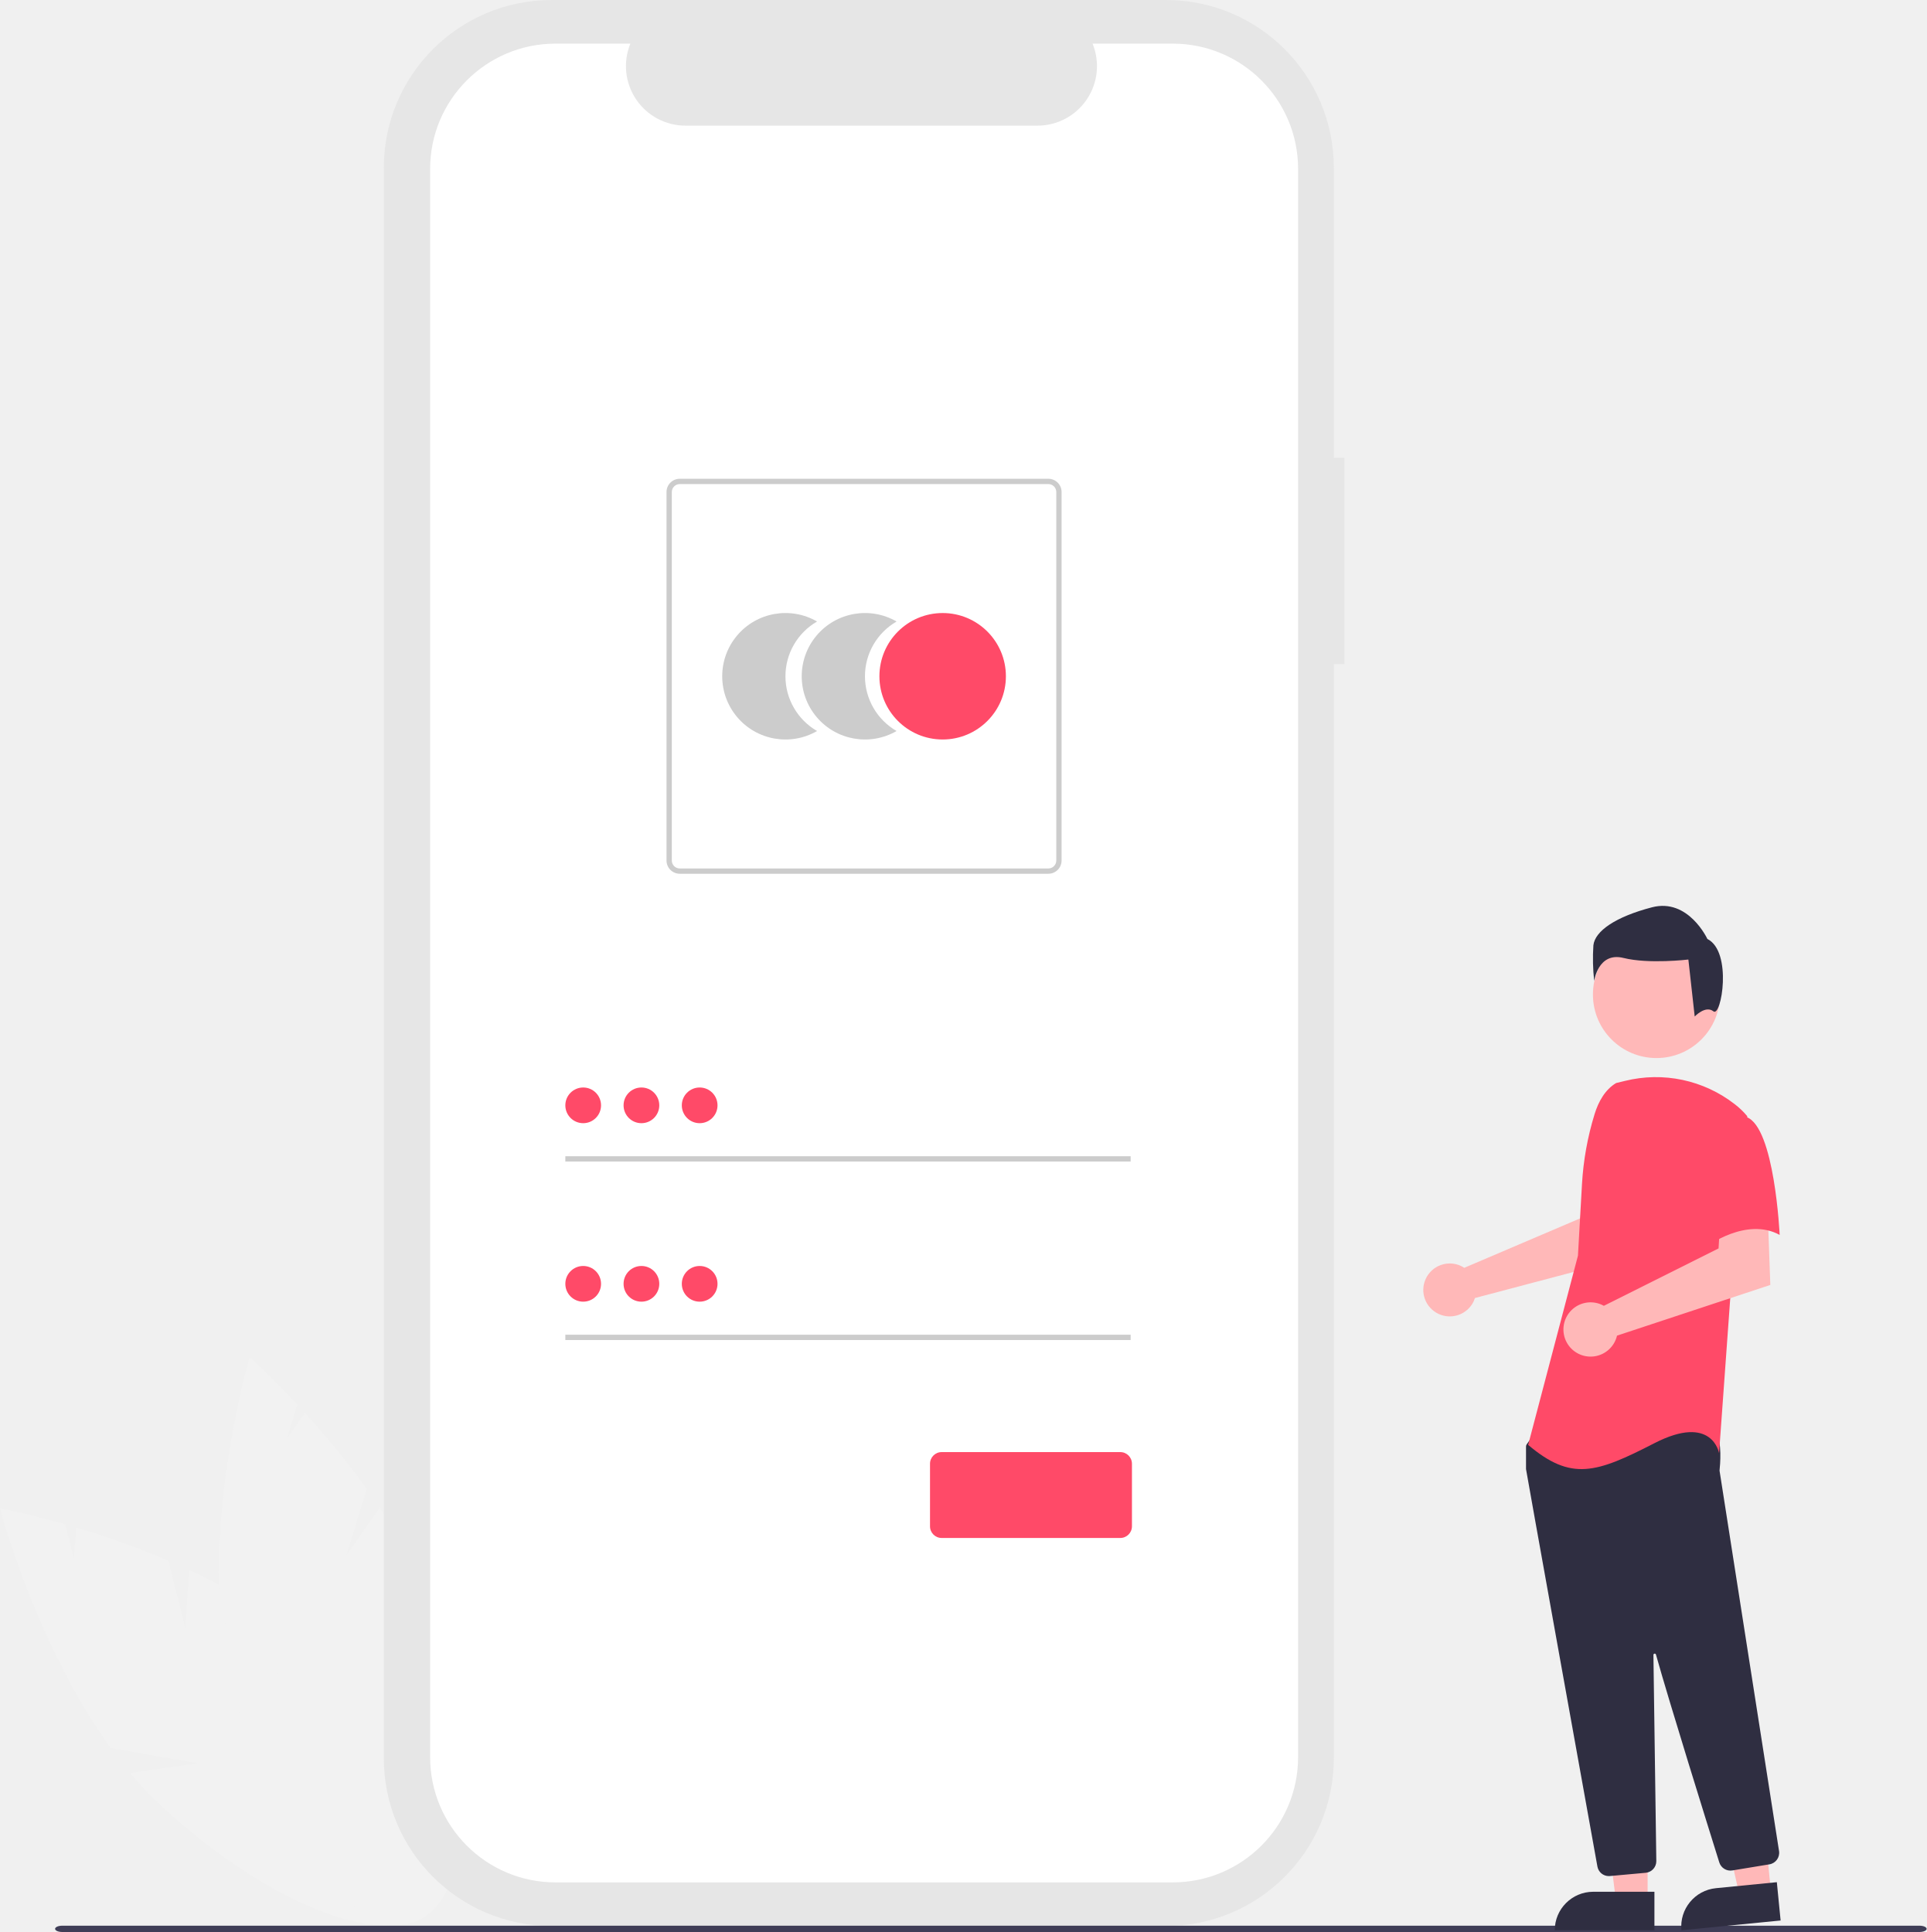
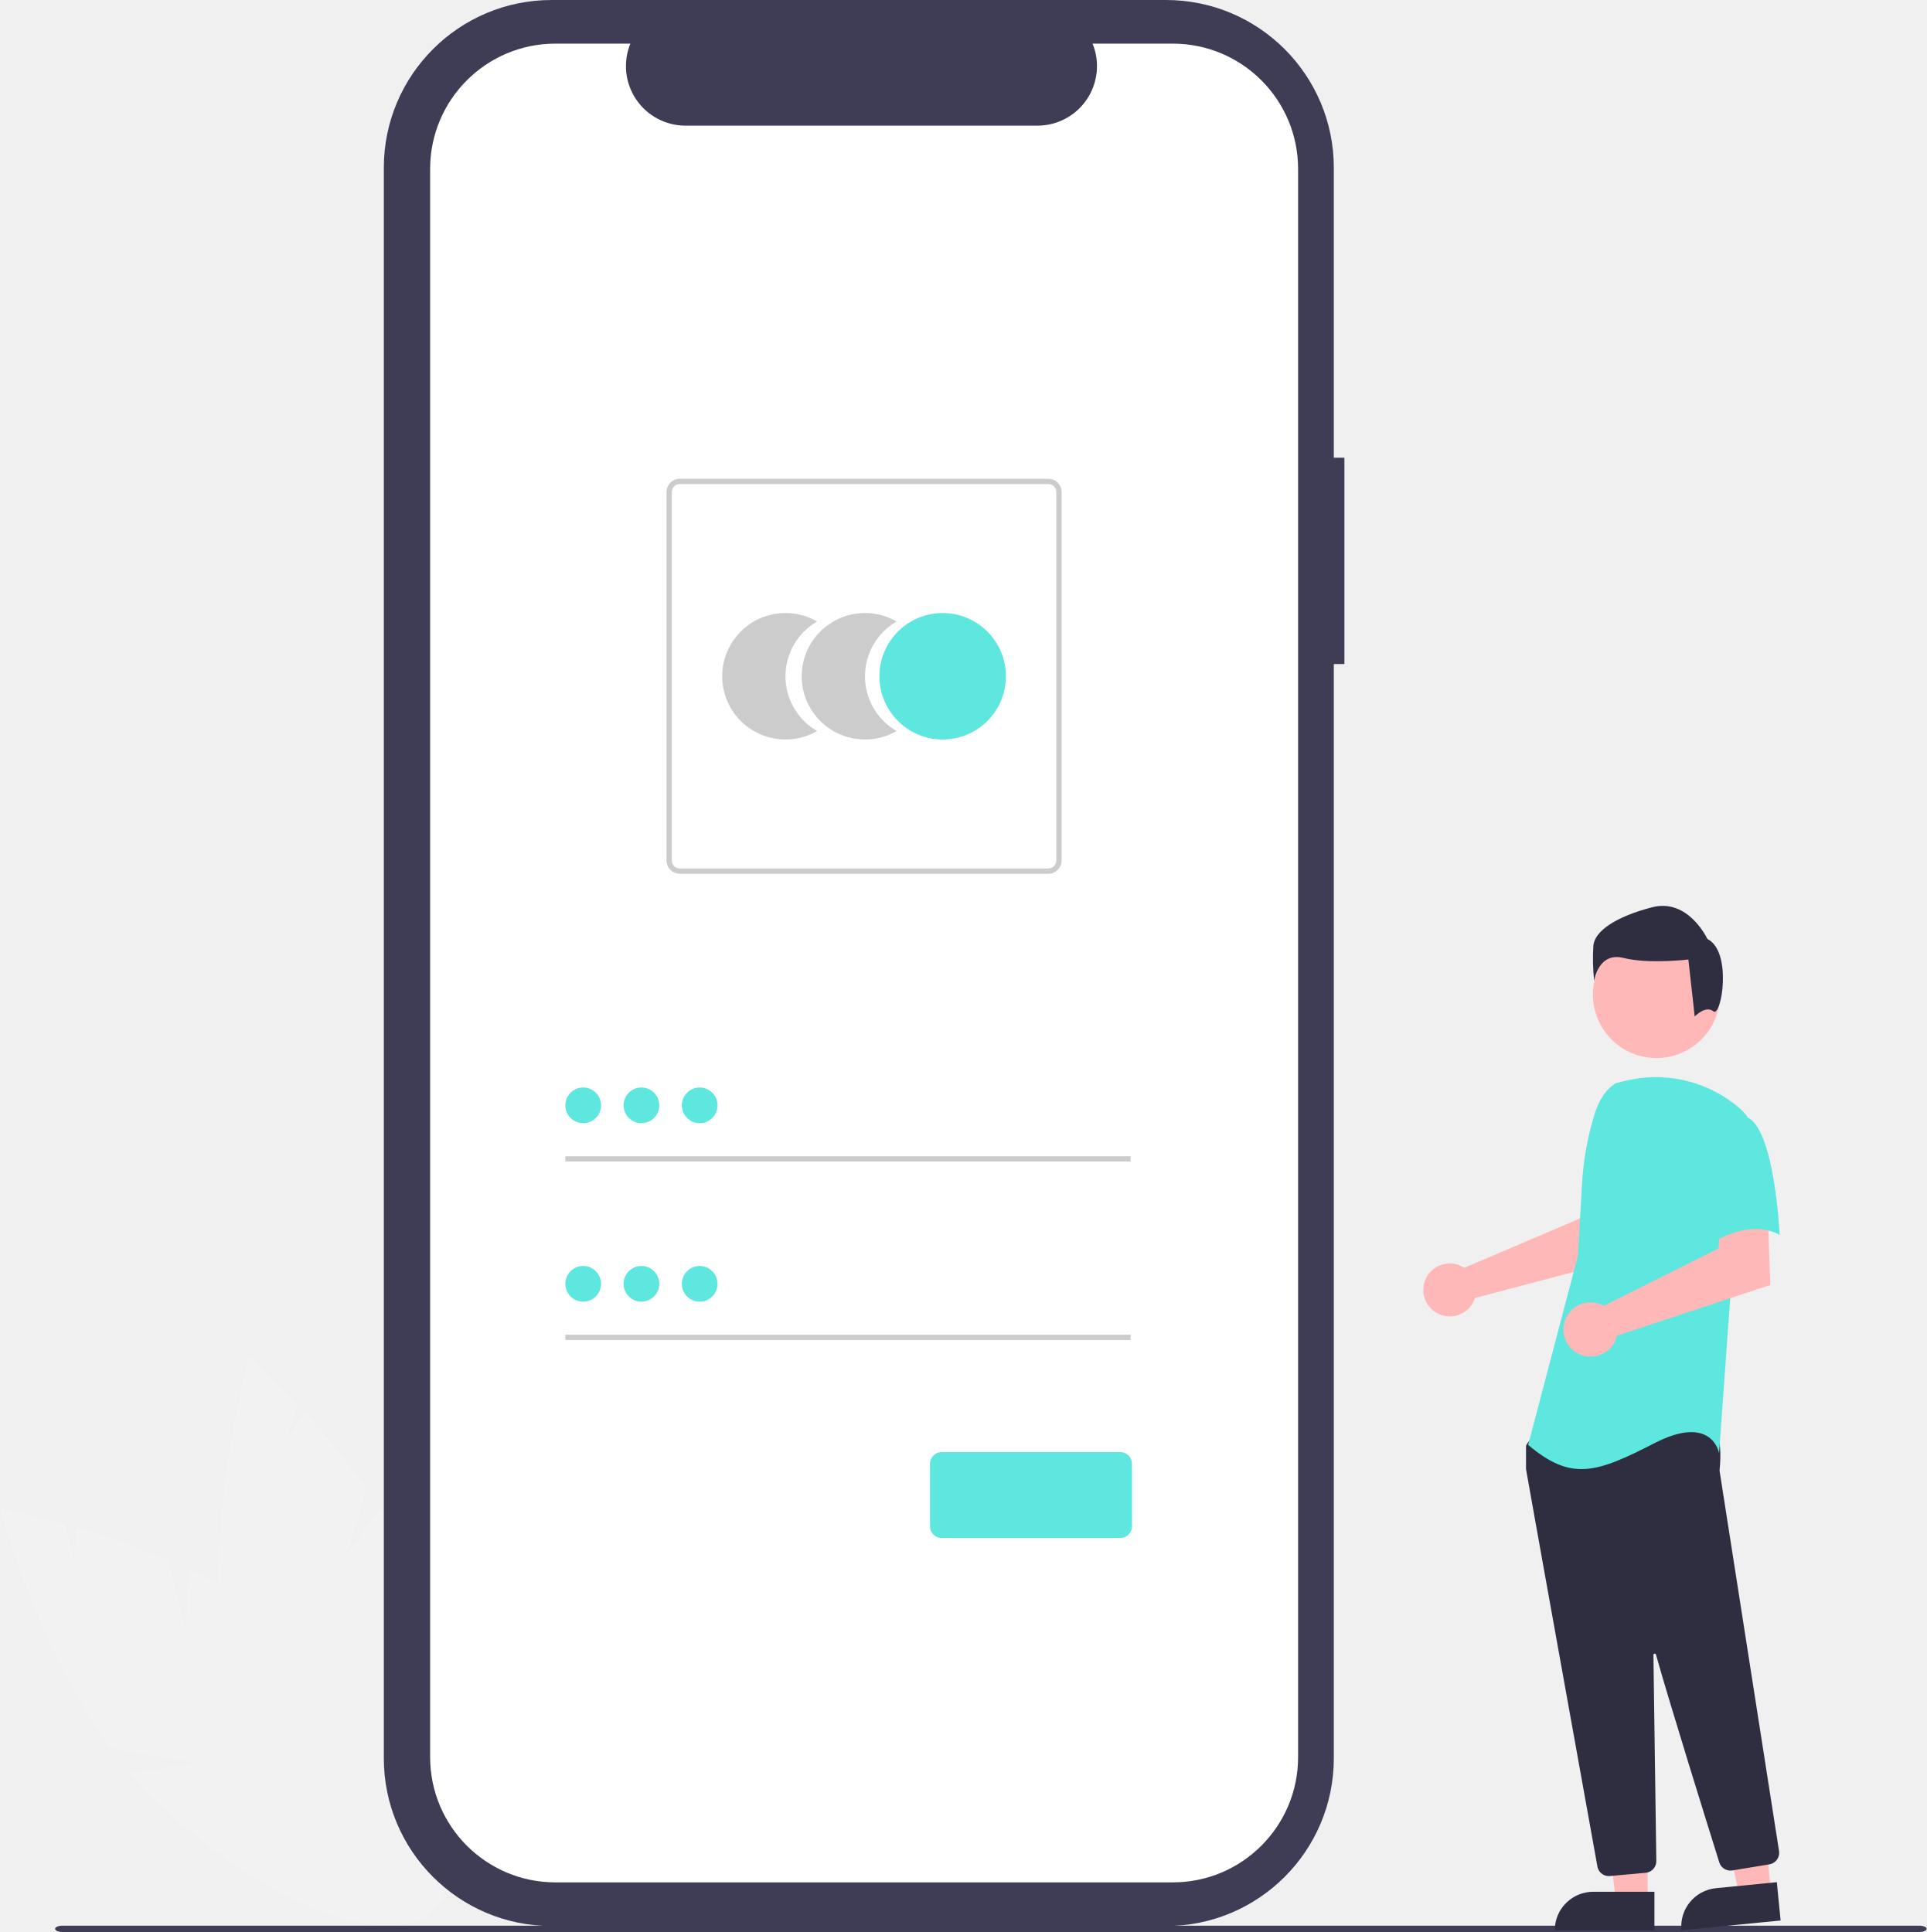
<svg xmlns="http://www.w3.org/2000/svg" data-name="Layer 1" width="744.848" height="747.077" viewBox="0 0 744.848 747.077">
  <path id="fa3b9e12-7275-481e-bee9-64fd9595a50d-278" data-name="Path 1" d="M299.205,705.809l-6.56-25.872a335.967,335.967,0,0,0-35.643-12.788l-.828,12.024-3.358-13.247c-15.021-4.294-25.24-6.183-25.24-6.183s13.8,52.489,42.754,92.617l33.734,5.926-26.207,3.779a135.926,135.926,0,0,0,11.719,12.422c42.115,39.092,89.024,57.028,104.773,40.06s-5.625-62.412-47.74-101.5c-13.056-12.119-29.457-21.844-45.875-29.5Z" transform="translate(-227.576 -76.46149)" fill="#f2f2f2" />
  <path id="bde08021-c30f-4979-a9d8-cb90b72b5ca2-279" data-name="Path 2" d="M361.591,677.706l7.758-25.538a335.94,335.94,0,0,0-23.9-29.371l-6.924,9.865,3.972-13.076c-10.641-11.436-18.412-18.335-18.412-18.335s-15.315,52.067-11.275,101.384l25.815,22.51-24.392-10.312a135.919,135.919,0,0,0,3.614,16.694c15.846,55.234,46.731,94.835,68.983,88.451s27.446-56.335,11.6-111.569c-4.912-17.123-13.926-33.926-24.023-48.965Z" transform="translate(-227.576 -76.46149)" fill="#f2f2f2" />
-   <path id="b3ac2088-de9b-4f7f-bc99-0ed9705c1a9d-280" data-name="Path 22" d="M747.327,253.445h-4.092v-112.1a64.883,64.883,0,0,0-64.883-64.883H440.845a64.883,64.883,0,0,0-64.883,64.883v615a64.883,64.883,0,0,0,64.883,64.883H678.352a64.883,64.883,0,0,0,64.882-64.883v-423.105h4.092Z" transform="translate(-227.576 -76.46149)" fill="#e6e6e6" />
+   <path id="b3ac2088-de9b-4f7f-bc99-0ed9705c1a9d-280" data-name="Path 22" d="M747.327,253.445h-4.092v-112.1a64.883,64.883,0,0,0-64.883-64.883H440.845a64.883,64.883,0,0,0-64.883,64.883v615a64.883,64.883,0,0,0,64.883,64.883H678.352a64.883,64.883,0,0,0,64.882-64.883v-423.105h4.092Z" transform="translate(-227.576 -76.46149)" fill="#3f3d56" />
  <path id="b2715b96-3117-487c-acc0-20904544b5b7-281" data-name="Path 23" d="M680.97,93.335h-31a23.02,23.02,0,0,1-21.316,31.714H492.589a23.02,23.02,0,0,1-21.314-31.714H442.319a48.454,48.454,0,0,0-48.454,48.454v614.107a48.454,48.454,0,0,0,48.454,48.454H680.97a48.454,48.454,0,0,0,48.454-48.454h0V141.788a48.454,48.454,0,0,0-48.454-48.453Z" transform="translate(-227.576 -76.46149)" fill="#fff" />
  <path id="b06d66ec-6c84-45dd-8c27-1263a6253192-282" data-name="Path 6" d="M531.234,337.965a24.437,24.437,0,0,1,12.23-21.174,24.45,24.45,0,1,0,0,42.345A24.434,24.434,0,0,1,531.234,337.965Z" transform="translate(-227.576 -76.46149)" fill="#ccc" />
  <path id="e73810fe-4cf4-40cc-8c7c-ca544ce30bd4-283" data-name="Path 7" d="M561.971,337.965a24.436,24.436,0,0,1,12.23-21.174,24.45,24.45,0,1,0,0,42.345A24.434,24.434,0,0,1,561.971,337.965Z" transform="translate(-227.576 -76.46149)" fill="#ccc" />
-   <circle id="a4813fcf-056e-4514-bb8b-e6506f49341f" data-name="Ellipse 1" cx="364.434" cy="261.502" r="24.45" fill="#ff4a68" />
+   <circle id="a4813fcf-056e-4514-bb8b-e6506f49341f" data-name="Ellipse 1" cx="364.434" cy="261.502" r="24.45" fill="#5ee7df" />
  <path id="bbe451c3-febc-41ba-8083-4c8307a2e73e-284" data-name="Path 8" d="M632.872,414.33h-142.5a5.123,5.123,0,0,1-5.117-5.117v-142.5a5.123,5.123,0,0,1,5.117-5.117h142.5a5.123,5.123,0,0,1,5.117,5.117v142.5A5.123,5.123,0,0,1,632.872,414.33Zm-142.5-150.686a3.073,3.073,0,0,0-3.07,3.07v142.5a3.073,3.073,0,0,0,3.07,3.07h142.5a3.073,3.073,0,0,0,3.07-3.07v-142.5a3.073,3.073,0,0,0-3.07-3.07Z" transform="translate(-227.576 -76.46149)" fill="#ccc" />
  <rect id="bb28937d-932f-4fdf-befe-f406e51091fe" data-name="Rectangle 1" x="218.562" y="447.102" width="218.552" height="2.047" fill="#ccc" />
-   <circle id="fcef55fc-4968-45b2-93bb-1a1080c85fc7" data-name="Ellipse 2" cx="225.464" cy="427.42" r="6.902" fill="#ff4a68" />
+   <circle id="fcef55fc-4968-45b2-93bb-1a1080c85fc7" data-name="Ellipse 2" cx="225.464" cy="427.42" r="6.902" fill="#5ee7df" />
  <rect id="ff33d889-4c74-4b91-85ef-b4882cc8fe76" data-name="Rectangle 2" x="218.562" y="516.118" width="218.552" height="2.047" fill="#ccc" />
-   <circle id="e8fa0310-b872-4adf-aedd-0c6eda09f3b8" data-name="Ellipse 3" cx="225.464" cy="496.437" r="6.902" fill="#ff4a68" />
-   <path d="M660.69,671.172H591.622a4.505,4.505,0,0,1-4.5-4.5v-24.208a4.505,4.505,0,0,1,4.5-4.5h69.068a4.505,4.505,0,0,1,4.5,4.5v24.208A4.505,4.505,0,0,1,660.69,671.172Z" transform="translate(-227.576 -76.46149)" fill="#ff4a68" />
-   <circle id="e12ee00d-aa4a-4413-a013-11d20b7f97f7" data-name="Ellipse 7" cx="247.978" cy="427.42" r="6.902" fill="#ff4a68" />
-   <circle id="f58f497e-6949-45c8-be5f-eee2aa0f6586" data-name="Ellipse 8" cx="270.492" cy="427.42" r="6.902" fill="#ff4a68" />
-   <circle id="b4d4939a-c6e6-4f4d-ba6c-e8b05485017d" data-name="Ellipse 9" cx="247.978" cy="496.437" r="6.902" fill="#ff4a68" />
-   <circle id="aff120b1-519b-4e96-ac87-836aa55663de" data-name="Ellipse 10" cx="270.492" cy="496.437" r="6.902" fill="#ff4a68" />
+   <circle id="e8fa0310-b872-4adf-aedd-0c6eda09f3b8" data-name="Ellipse 3" cx="225.464" cy="496.437" r="6.902" fill="#5ee7df" />
+   <path d="M660.69,671.172H591.622a4.505,4.505,0,0,1-4.5-4.5v-24.208a4.505,4.505,0,0,1,4.5-4.5h69.068a4.505,4.505,0,0,1,4.5,4.5v24.208A4.505,4.505,0,0,1,660.69,671.172Z" transform="translate(-227.576 -76.46149)" fill="#5ee7df" />
+   <circle id="e12ee00d-aa4a-4413-a013-11d20b7f97f7" data-name="Ellipse 7" cx="247.978" cy="427.42" r="6.902" fill="#5ee7df" />
+   <circle id="f58f497e-6949-45c8-be5f-eee2aa0f6586" data-name="Ellipse 8" cx="270.492" cy="427.42" r="6.902" fill="#5ee7df" />
+   <circle id="b4d4939a-c6e6-4f4d-ba6c-e8b05485017d" data-name="Ellipse 9" cx="247.978" cy="496.437" r="6.902" fill="#5ee7df" />
+   <circle id="aff120b1-519b-4e96-ac87-836aa55663de" data-name="Ellipse 10" cx="270.492" cy="496.437" r="6.902" fill="#5ee7df" />
  <path id="f1094013-1297-477a-ac57-08eac07c4bd5-285" data-name="Path 88" d="M969.642,823.539H251.656c-1.537,0-2.782-.546-2.782-1.218s1.245-1.219,2.782-1.219H969.642c1.536,0,2.782.546,2.782,1.219S971.178,823.539,969.642,823.539Z" transform="translate(-227.576 -76.46149)" fill="#3f3d56" />
  <path d="M792.253,565.923a10.094,10.094,0,0,1,1.411.787l44.852-19.143,1.601-11.815,17.922-.11-1.059,27.098-59.2,15.656a10.608,10.608,0,0,1-.447,1.208,10.235,10.235,0,1,1-5.079-13.682Z" transform="translate(-227.576 -76.46149)" fill="#ffb8b8" />
  <polygon points="636.98 735.021 624.72 735.021 618.888 687.733 636.982 687.734 636.98 735.021" fill="#ffb8b8" />
  <path d="M615.963,731.518h23.644a0,0,0,0,1,0,0v14.887a0,0,0,0,1,0,0H601.076a0,0,0,0,1,0,0v0A14.887,14.887,0,0,1,615.963,731.518Z" fill="#2f2e41" />
  <polygon points="684.66 731.557 672.459 732.759 662.018 686.271 680.025 684.497 684.66 731.557" fill="#ffb8b8" />
  <path d="M891.686,806.128h23.644a0,0,0,0,1,0,0v14.887a0,0,0,0,1,0,0H876.799a0,0,0,0,1,0,0v0A14.887,14.887,0,0,1,891.686,806.128Z" transform="translate(-303.0087 15.2906) rotate(-5.62529)" fill="#2f2e41" />
  <circle cx="640.393" cy="384.574" r="24.561" fill="#ffb8b8" />
  <path d="M849.556,801.919a4.471,4.471,0,0,1-4.415-3.697c-6.346-35.226-27.088-150.405-27.584-153.596a1.427,1.427,0,0,1-.016-.222v-8.588a1.489,1.489,0,0,1,.279-.872l2.74-3.838a1.478,1.478,0,0,1,1.144-.625c15.622-.732,66.784-2.879,69.256.209h0c2.482,3.104,1.605,12.507,1.404,14.36l.01.193,22.985,146.995a4.512,4.512,0,0,1-3.715,5.135l-14.356,2.365a4.521,4.521,0,0,1-5.025-3.093c-4.44-14.188-19.329-61.918-24.489-80.387a.499.499,0,0,0-.98.139c.258,17.605.881,62.523,1.096,78.037l.023,1.671a4.518,4.518,0,0,1-4.093,4.536l-13.844,1.258C849.836,801.914,849.695,801.919,849.556,801.919Z" transform="translate(-227.576 -76.46149)" fill="#2f2e41" />
-   <path id="ae7af94f-88d7-4204-9f07-e3651de85c05-286" data-name="Path 99" d="M852.381,495.254c-4.286,2.548-6.851,7.23-8.323,11.995a113.681,113.681,0,0,0-4.884,27.159l-1.556,27.6-19.255,73.17c16.689,14.121,26.315,10.912,48.78-.639s25.032,3.851,25.032,3.851l4.492-62.258,6.418-68.032a30.164,30.164,0,0,0-4.861-4.674,49.658,49.658,0,0,0-42.442-8.995Z" transform="translate(-227.576 -76.46149)" fill="#ff4a68" />
+   <path id="ae7af94f-88d7-4204-9f07-e3651de85c05-286" data-name="Path 99" d="M852.381,495.254c-4.286,2.548-6.851,7.23-8.323,11.995a113.681,113.681,0,0,0-4.884,27.159l-1.556,27.6-19.255,73.17c16.689,14.121,26.315,10.912,48.78-.639s25.032,3.851,25.032,3.851l4.492-62.258,6.418-68.032a30.164,30.164,0,0,0-4.861-4.674,49.658,49.658,0,0,0-42.442-8.995Z" transform="translate(-227.576 -76.46149)" fill="#5ee7df" />
  <path d="M846.127,580.7a10.526,10.526,0,0,1,1.501.704l44.348-22.197.736-12.026,18.294-1.261.98,27.413L852.72,592.932a10.496,10.496,0,1,1-6.593-12.232Z" transform="translate(-227.576 -76.46149)" fill="#ffb8b8" />
-   <path id="a6768b0e-63d0-4b31-8462-9b2e0b00f0fd-287" data-name="Path 101" d="M902.766,508.412c10.912,3.851,12.834,45.574,12.834,45.574-12.837-7.06-28.241,4.493-28.241,4.493s-3.209-10.912-7.06-25.032a24.53,24.53,0,0,1,5.134-23.106S891.854,504.558,902.766,508.412Z" transform="translate(-227.576 -76.46149)" fill="#ff4a68" />
+   <path id="a6768b0e-63d0-4b31-8462-9b2e0b00f0fd-287" data-name="Path 101" d="M902.766,508.412c10.912,3.851,12.834,45.574,12.834,45.574-12.837-7.06-28.241,4.493-28.241,4.493s-3.209-10.912-7.06-25.032a24.53,24.53,0,0,1,5.134-23.106S891.854,504.558,902.766,508.412Z" transform="translate(-227.576 -76.46149)" fill="#5ee7df" />
  <path id="bfd7963f-0cf8-4885-9d3a-2c00bccda2e3-288" data-name="Path 102" d="M889.991,467.531c-3.06-2.448-7.235,2.002-7.235,2.002l-2.448-22.033s-15.301,1.833-25.093-.612-11.323,8.875-11.323,8.875a78.58,78.58,0,0,1-.306-13.771c.612-5.508,8.568-11.017,22.645-14.689S887.652,439.543,887.652,439.543C897.445,444.439,893.051,469.979,889.991,467.531Z" transform="translate(-227.576 -76.46149)" fill="#2f2e41" />
</svg>
